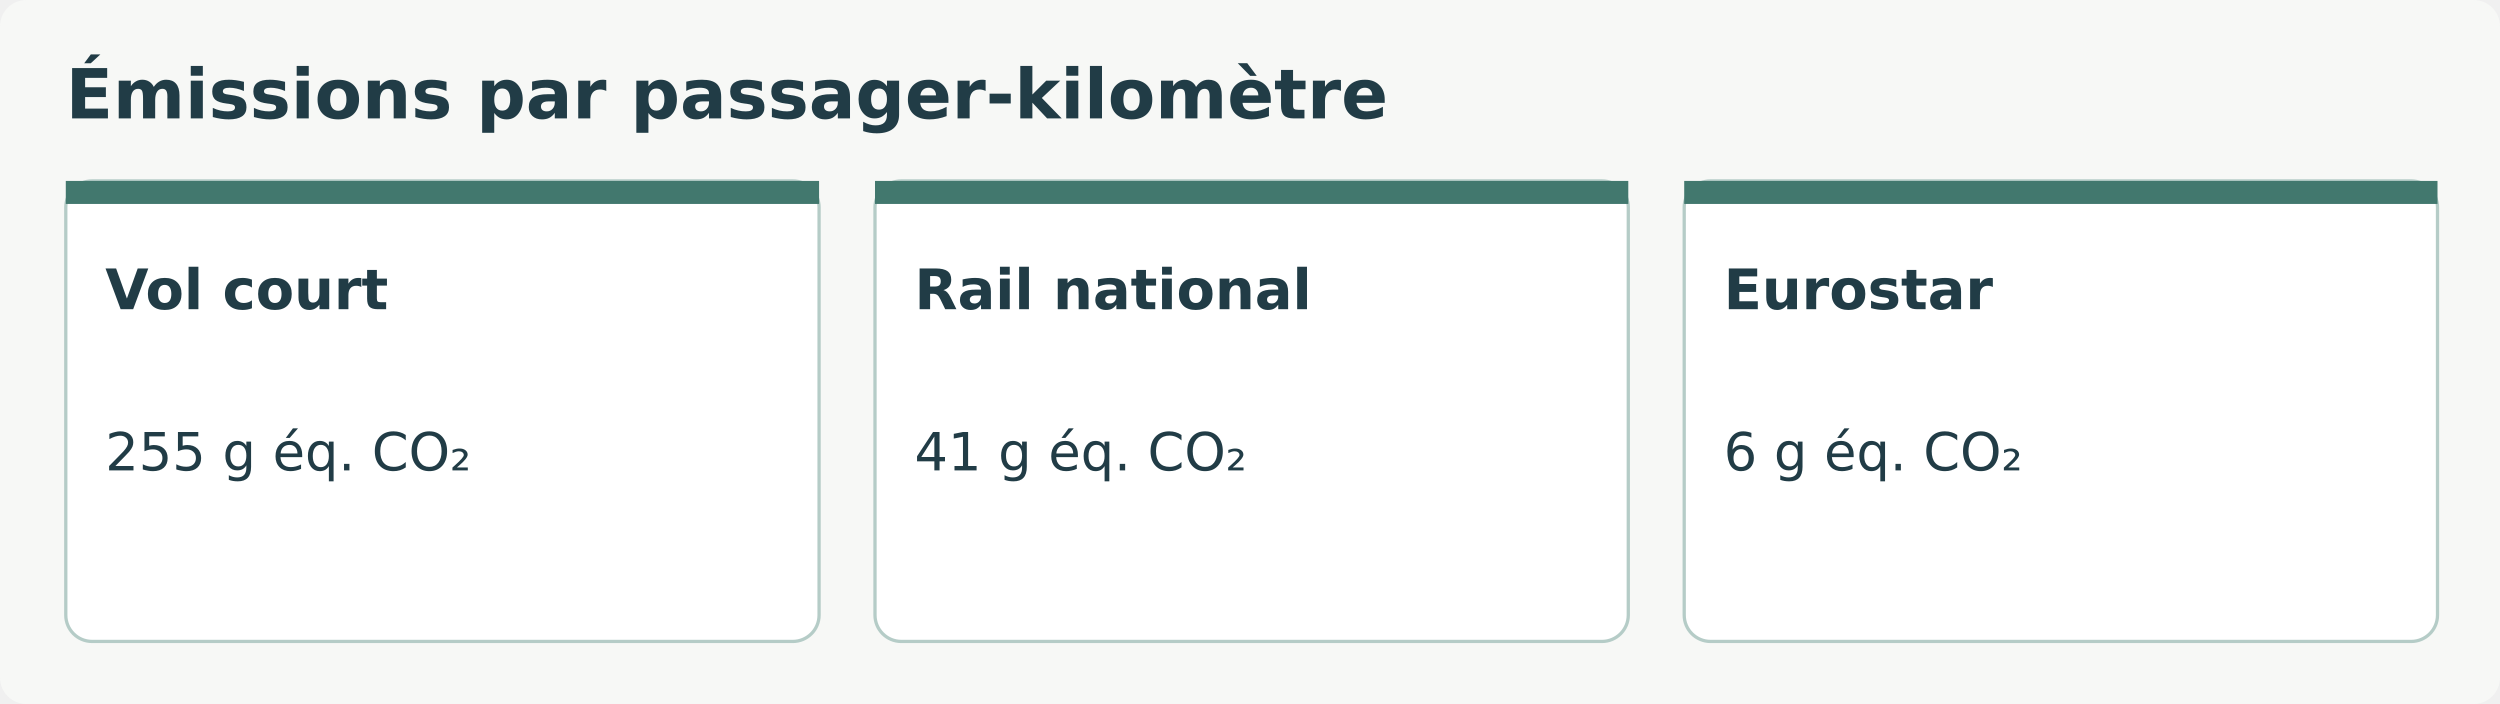
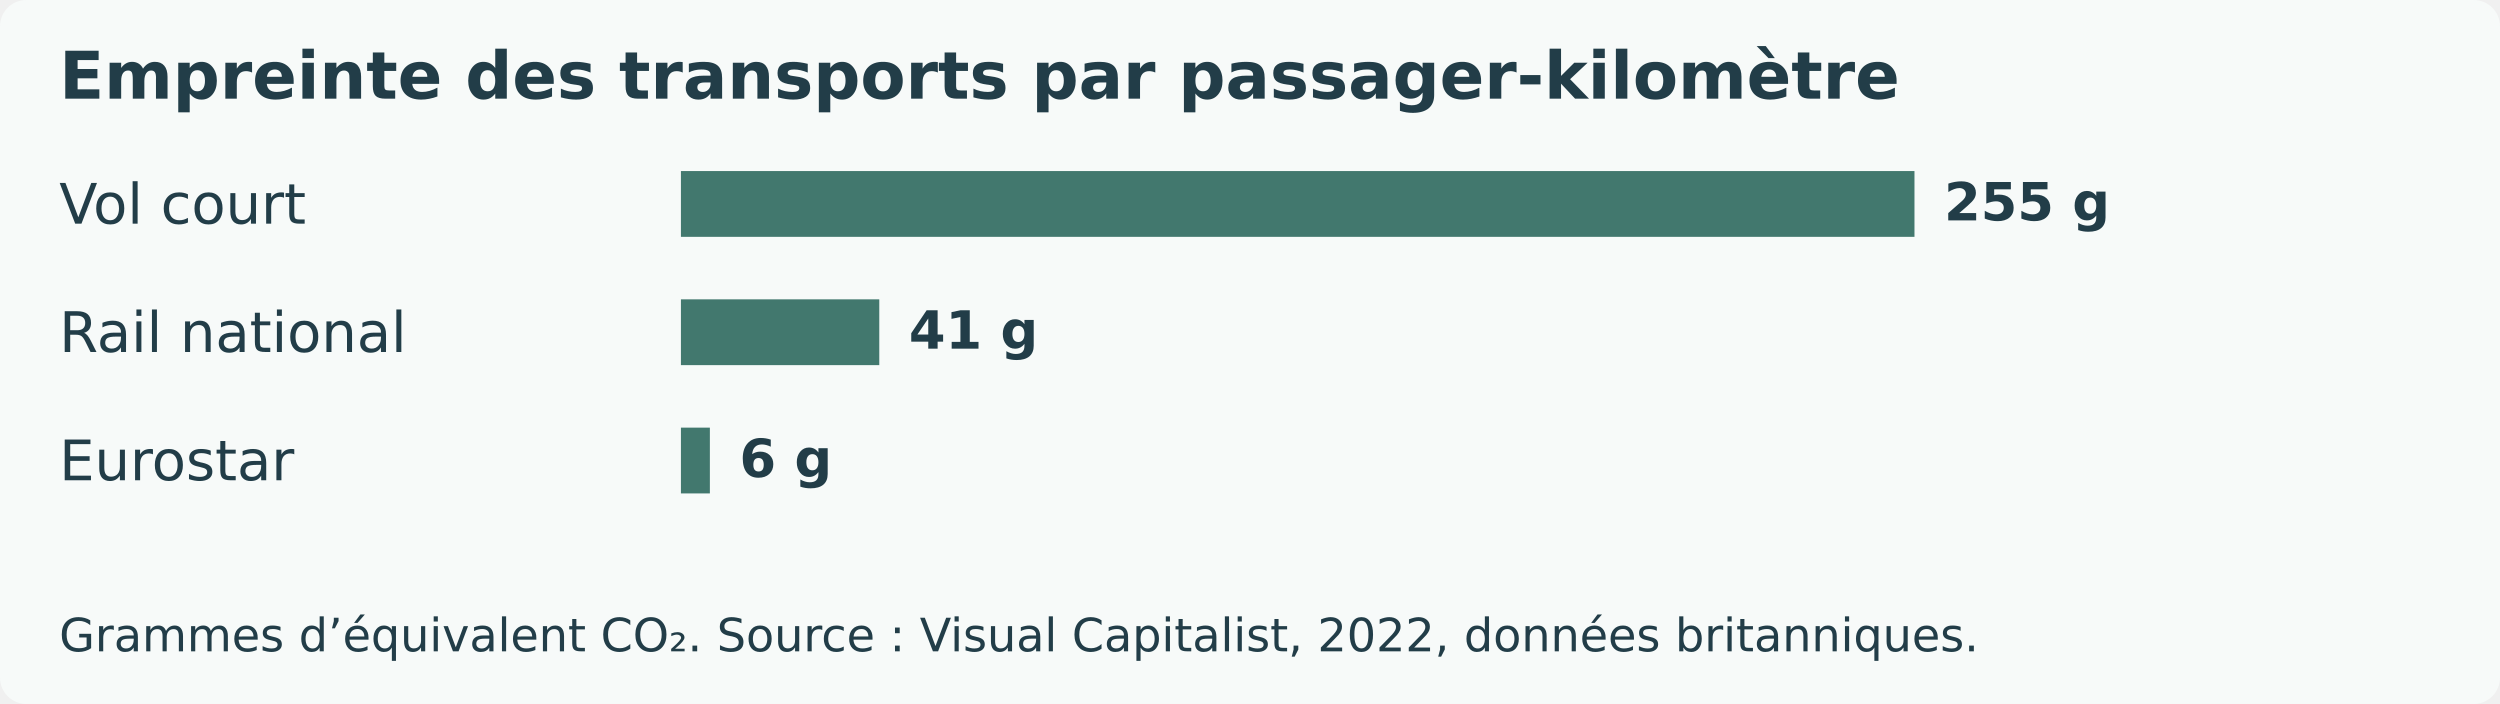
<svg xmlns="http://www.w3.org/2000/svg" width="760" height="214" viewBox="0 0 760 214">
-   <rect width="760" height="214" rx="8" fill="#f7f8f6" />
-   <text x="20" y="36" font-family="DejaVu Sans" font-weight="bold" font-size="21" fill="#213c46">Émissions par passager-kilomètre</text>
-   <rect x="20" y="55" width="229" height="140" rx="8" fill="white" stroke="#b5ccc7" />
-   <rect x="20" y="55" width="229" height="7" fill="#42786e" />
-   <text x="32" y="94" font-family="DejaVu Sans" font-size="17" font-weight="bold" fill="#213c46">Vol court</text>
-   <text x="32" y="143" font-family="DejaVu Sans" font-size="16" font-weight="normal" fill="#213c46">255 g éq. CO₂</text>
-   <rect x="266" y="55" width="229" height="140" rx="8" fill="white" stroke="#b5ccc7" />
-   <rect x="266" y="55" width="229" height="7" fill="#42786e" />
-   <text x="278" y="94" font-family="DejaVu Sans" font-size="17" font-weight="bold" fill="#213c46">Rail national</text>
-   <text x="278" y="143" font-family="DejaVu Sans" font-size="16" font-weight="normal" fill="#213c46">41 g éq. CO₂</text>
-   <rect x="512" y="55" width="229" height="140" rx="8" fill="white" stroke="#b5ccc7" />
-   <rect x="512" y="55" width="229" height="7" fill="#42786e" />
-   <text x="524" y="94" font-family="DejaVu Sans" font-size="17" font-weight="bold" fill="#213c46">Eurostar</text>
-   <text x="524" y="143" font-family="DejaVu Sans" font-size="16" font-weight="normal" fill="#213c46">6 g éq. CO₂</text>
+   <rect width="760" height="214" rx="8" fill="#f7faf9" />
+   <text x="18" y="30" font-family="DejaVu Sans, sans-serif" font-size="20" font-weight="700" fill="#223d48">Empreinte des transports par passager-kilomètre</text>
+   <text x="18" y="68" font-family="DejaVu Sans, sans-serif" font-size="17" font-weight="400" fill="#223d48">Vol court</text>
+   <rect x="207" y="52" height="20" width="375.0" fill="#42786e" />
+   <text x="591.0" y="67" font-family="DejaVu Sans, sans-serif" font-size="16" font-weight="700" fill="#223d48">255 g</text>
+   <text x="18" y="107" font-family="DejaVu Sans, sans-serif" font-size="17" font-weight="400" fill="#223d48">Rail national</text>
+   <rect x="207" y="91" height="20" width="60.3" fill="#42786e" />
+   <text x="276.3" y="106" font-family="DejaVu Sans, sans-serif" font-size="16" font-weight="700" fill="#223d48">41 g</text>
+   <text x="18" y="146" font-family="DejaVu Sans, sans-serif" font-size="17" font-weight="400" fill="#223d48">Eurostar</text>
+   <rect x="207" y="130" height="20" width="8.8" fill="#42786e" />
+   <text x="224.8" y="145" font-family="DejaVu Sans, sans-serif" font-size="16" font-weight="700" fill="#223d48">6 g</text>
+   <text x="18" y="198" font-family="DejaVu Sans, sans-serif" font-size="14" font-weight="400" fill="#223d48">Grammes d’équivalent CO₂. Source : Visual Capitalist, 2022, données britanniques.</text>
</svg>
